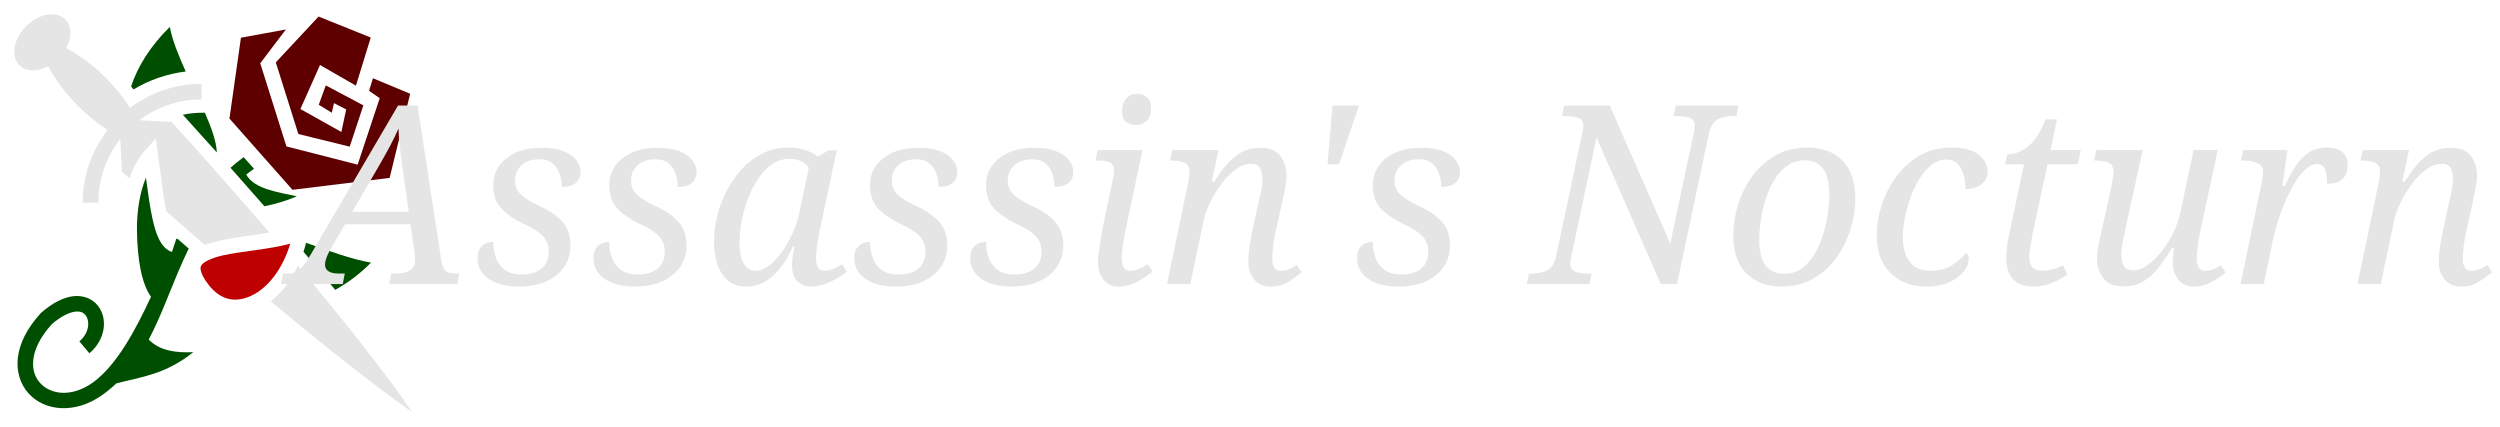
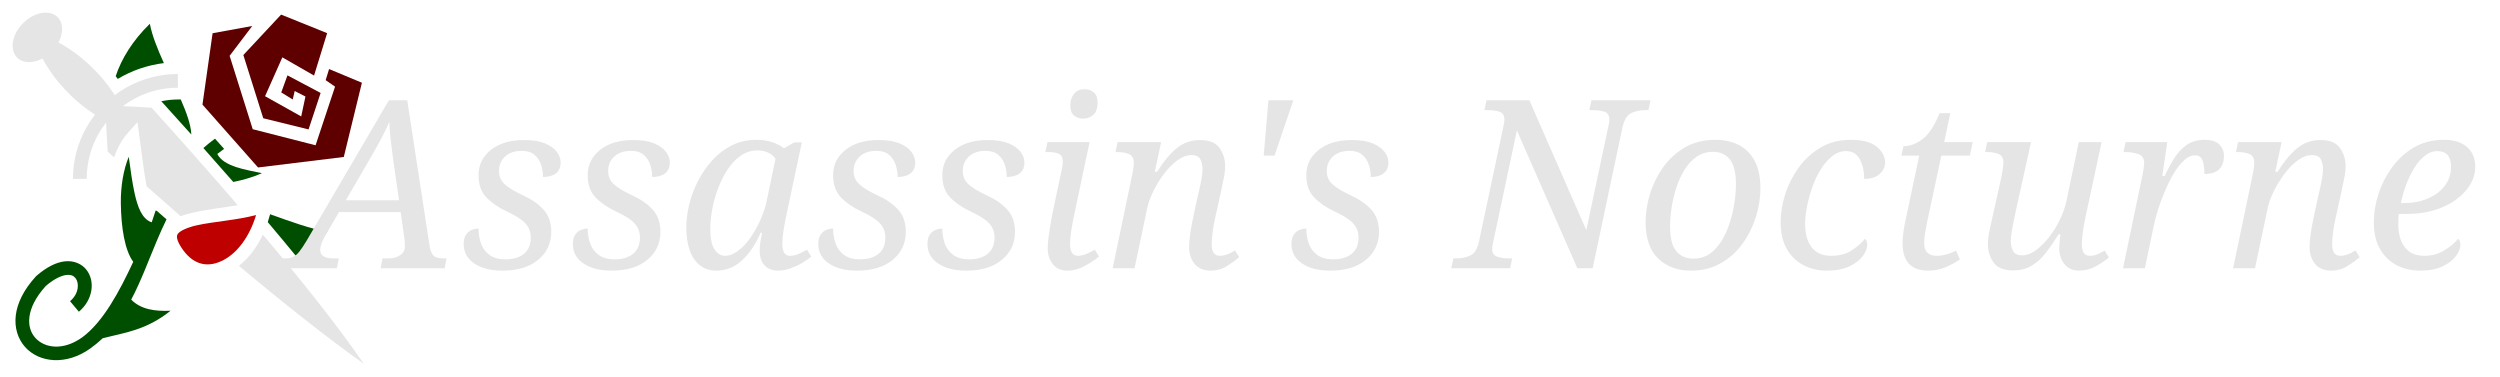
- <svg xmlns="http://www.w3.org/2000/svg" width="3000" height="512">
+ <svg xmlns="http://www.w3.org/2000/svg" width="3400" height="512">
  <g class="layer">
    <path d="m0,0l512,0l0,512l-512,0l0,-512z" fill="none" id="svg_1" />
    <path d="m62.52,17.17q-0.62,-0.01 -1.24,0.01l0,0c-9.75,0.28 -20.83,5.23 -29.85,14.25c-15.19,15.19 -18.83,36.19 -8.12,46.9c7.99,7.99 21.71,8.03 34.47,1.22c16.17,30.05 42.15,57.69 71.44,76.38c-18.77,24.15 -29.97,54.48 -29.97,87.37l18.69,0c0,-28.9 9.82,-55.47 26.34,-76.53l2.16,39.41c2.9,2.62 5.81,5.22 8.73,7.83c4.35,-12.66 10.49,-24.08 18.78,-33.34l13.06,-14.58l2.57,19.4c3.6,27.19 6.47,50.55 9.9,67.99c15.49,13.69 30.93,27.27 46.23,40.55c5.4,-2.12 11.38,-3.68 17.63,-5.1c18.31,-4.15 40.41,-6.54 60.06,-9.83c-37.69,-43.74 -77.43,-88.55 -117.25,-132.67l-38.97,-2.12c20.77,-15.68 46.64,-24.97 74.72,-24.97l0,-18.69c-32.2,0 -61.94,10.72 -85.84,28.78c-18.7,-29.39 -46.39,-55.48 -76.53,-71.69c6.79,-12.75 6.79,-26.42 -1.19,-34.41c-4.08,-4.08 -9.65,-6.09 -15.82,-6.16z" fill="#e5e5e5" id="path-left-main" />
    <path d="m382.3,19.85l-51.34,54.99l27.06,85.99l61.62,15.17l16.41,-49.58l-45.11,-23.93l-8.44,23.21l15.62,9.6l2.67,-11.54l14.62,7.54l-5.77,27.05l-49.16,-27.5l23.52,-52.85l43.11,24.77l17.79,-57.69l-62.6,-25.23z" fill="#5f0000" id="path-top-right" />
    <path d="m203.79,32.3c-23.41,22.86 -38.65,47.65 -46.44,71.31c0.95,1.23 1.9,2.47 2.82,3.72c19.07,-11.54 40.62,-18.79 62.72,-21.53c-8.53,-18.76 -16.01,-37.24 -19.1,-53.5" fill="#004f00" id="path-top-left" />
    <path d="m343.08,35.33c-2.26,0.45 -43.49,8.09 -53.95,9.87l-13.78,97.07l75.6,85.49l116.61,-14.28l24.63,-100.95l-44.64,-18.63l-4.65,15.09l12.77,8.86l-26.49,79.73l-85.48,-21.86l-31.41,-99.81l30.79,-40.58z" fill="#5f0000" id="path-right-block" />
    <path d="m243.32,135.26c-8.03,0.01 -15.98,0.75 -23.94,2.43a9462,9462 0 0 1 40.83,45.27c-0.5,-13.06 -6.45,-29.62 -14.36,-47.65c-0.84,-0.02 -1.69,-0.05 -2.53,-0.05z" fill="#004f00" id="path-center-left" transform="matrix(1 0 0 1 0 0)" />
    <path d="m292.39,188.56a234,234 0 0 0 -15.81,12.74a6066,6066 0 0 1 40.68,46.17c13,-2.56 26.23,-6.36 38.98,-11.93c-21.43,-4.71 -51.77,-8.68 -60.72,-26.16a235,235 0 0 1 9.28,-6.93c-2.27,-2.52 -2.44,-2.7 -4.96,-5.52c-2.65,-2.95 -4.99,-5.6 -7.45,-8.37z" fill="#004f00" id="path-center-mid" />
    <path d="m175.12,213.25c-7.37,17.72 -11.07,40.45 -10.78,63.32c0.42,33.24 5.29,63.63 16.86,79.52c-18.45,39.61 -40.69,81.57 -69.35,102.69l0,0c-26.5,18.91 -51.61,14.41 -63.87,0.63c-6.12,-6.89 -9.44,-16.28 -7.98,-28.26c1.45,-11.88 7.93,-26.43 22.25,-42.21c11.96,-10.25 21.69,-14.28 28.15,-14.96c6.56,-0.68 9.86,1.22 12.34,4.33c4.96,6.23 5.05,20.81 -7.48,31.33l12.01,14.31c19.1,-16.03 22.68,-41.48 10.09,-57.29c-6.3,-7.9 -17.04,-12.51 -28.9,-11.27c-11.87,1.25 -24.79,7.56 -38.89,19.76l-0.41,0.36l-0.36,0.4c-16.57,18.11 -25.3,36.22 -27.34,52.97s2.87,32.05 12.56,42.94c19.38,21.8 56.22,25.33 88.68,2.18l0,0a161,161 0 0 0 16.99,-13.97c29.89,-7.72 58.97,-10.74 92.3,-37.43c-21.19,0.97 -40.37,-1.7 -53.54,-15.13c13.41,-25.29 23.35,-52.82 34.78,-79.87c4.16,-9.84 8.48,-19.63 13.21,-29.29a8956,8956 0 0 1 -13.22,-11.61a48,48 0 0 1 -1.58,-0.32l-5.32,15.98c-7.25,-2.41 -12.01,-8.34 -15.4,-15.11s-5.79,-14.94 -7.92,-24.62c-2.96,-13.44 -5.39,-30.66 -7.88,-49.38z" fill="#004f00" id="path-lower-left" />
    <path d="m367.32,291.36a169,169 0 0 1 -3.15,10.75a3913,3913 0 0 1 38.08,45.72c15.28,-8.49 29.93,-19.35 42.94,-32.67c-23,-3.93 -50.91,-14.15 -77.87,-23.8z" fill="#004f00" id="path-lower-right-a" />
    <path d="m348.28,292.43c-26.43,7.1 -58.29,8.92 -80.96,14.06c-13.76,3.12 -23.05,7.92 -25.42,11.51c-1.19,1.79 -1.65,3.26 -0.87,6.85c0.78,3.58 3.33,9.05 8.59,16.04l0,0l0,0.01c15.6,20.78 35.1,23.19 55.21,12.3c17.34,-9.39 34.29,-30.29 43.45,-60.77z" fill="#bf0000" id="path-lower-right-b" />
    <path d="m357.48,319.06c-8.45,18.07 -19.75,32.47 -32.63,42.46c62.56,52.33 120.89,98.44 169.99,133.31c-35,-50.88 -83.14,-111.51 -137.36,-175.77z" fill="#e5e5e5" id="path-sweep" />
-     <text fill="#e5e5e5" font-family="Serif" font-size="300" font-style="italic" font-weight="normal" id="svg_2" text-anchor="middle" transform="matrix(1 0 0 1 1095.86 165.714)" x="652.86" xml:space="preserve" y="175.14">Assassin's Nocturne</text>
+     <text fill="#e5e5e5" font-family="Serif" font-size="320" font-style="italic" font-weight="normal" id="svg_2" text-anchor="middle" transform="matrix(1 0 0 1 1231.86 189.714)" x="652.86" xml:space="preserve" y="175.14">Assassin's Nocturne</text>
  </g>
</svg>
